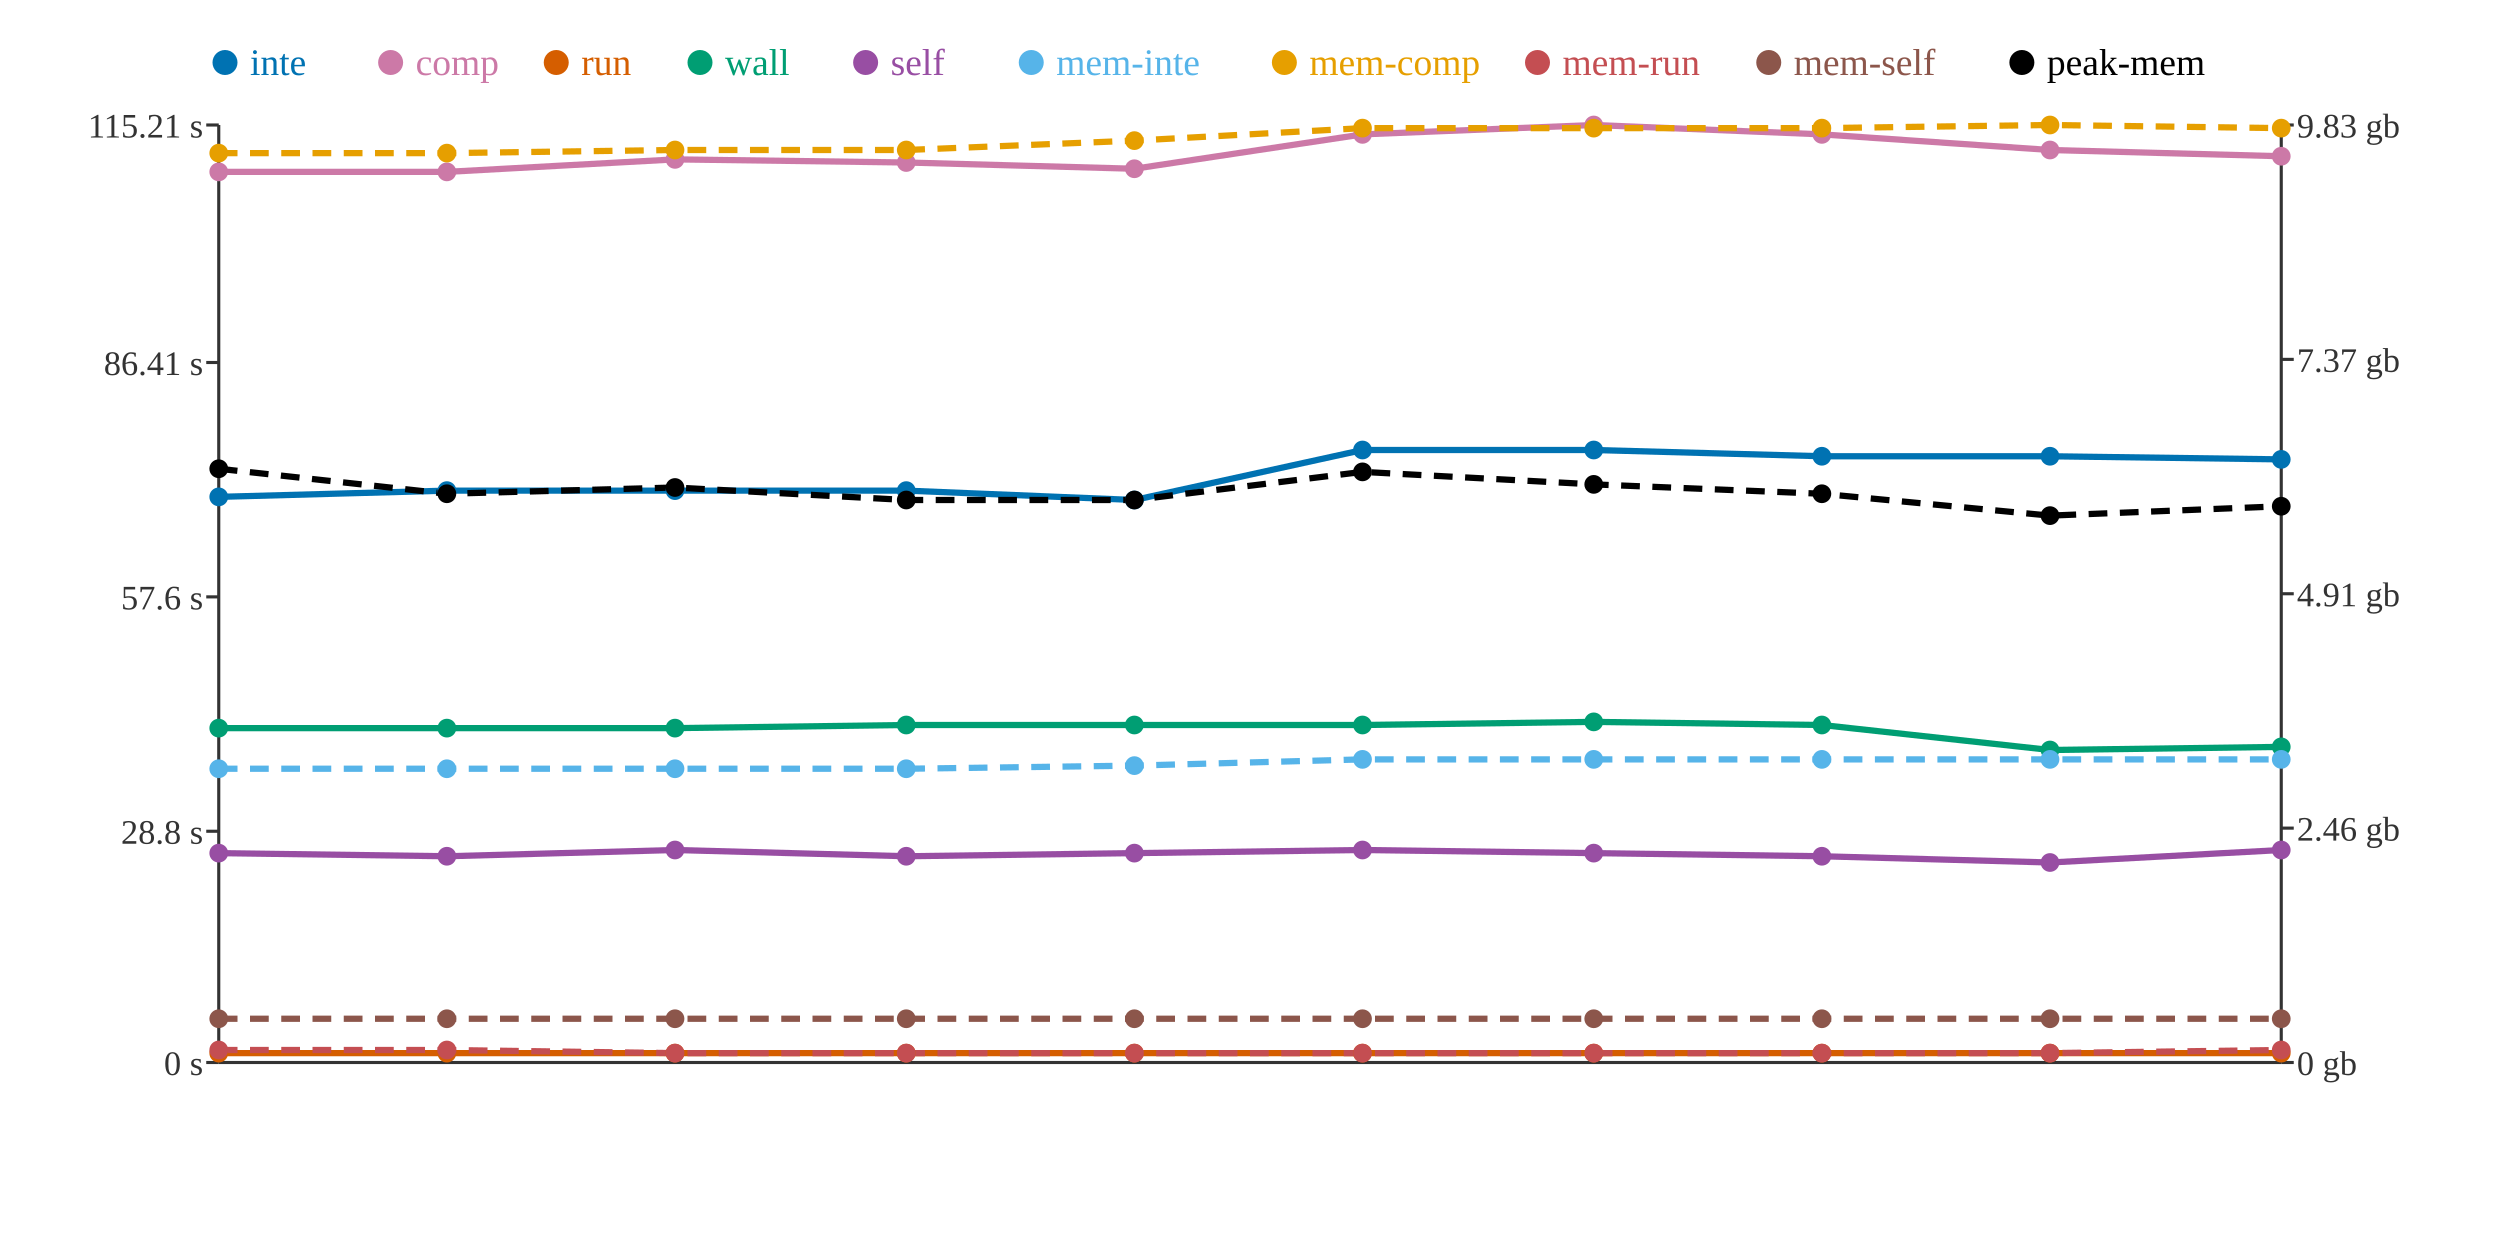
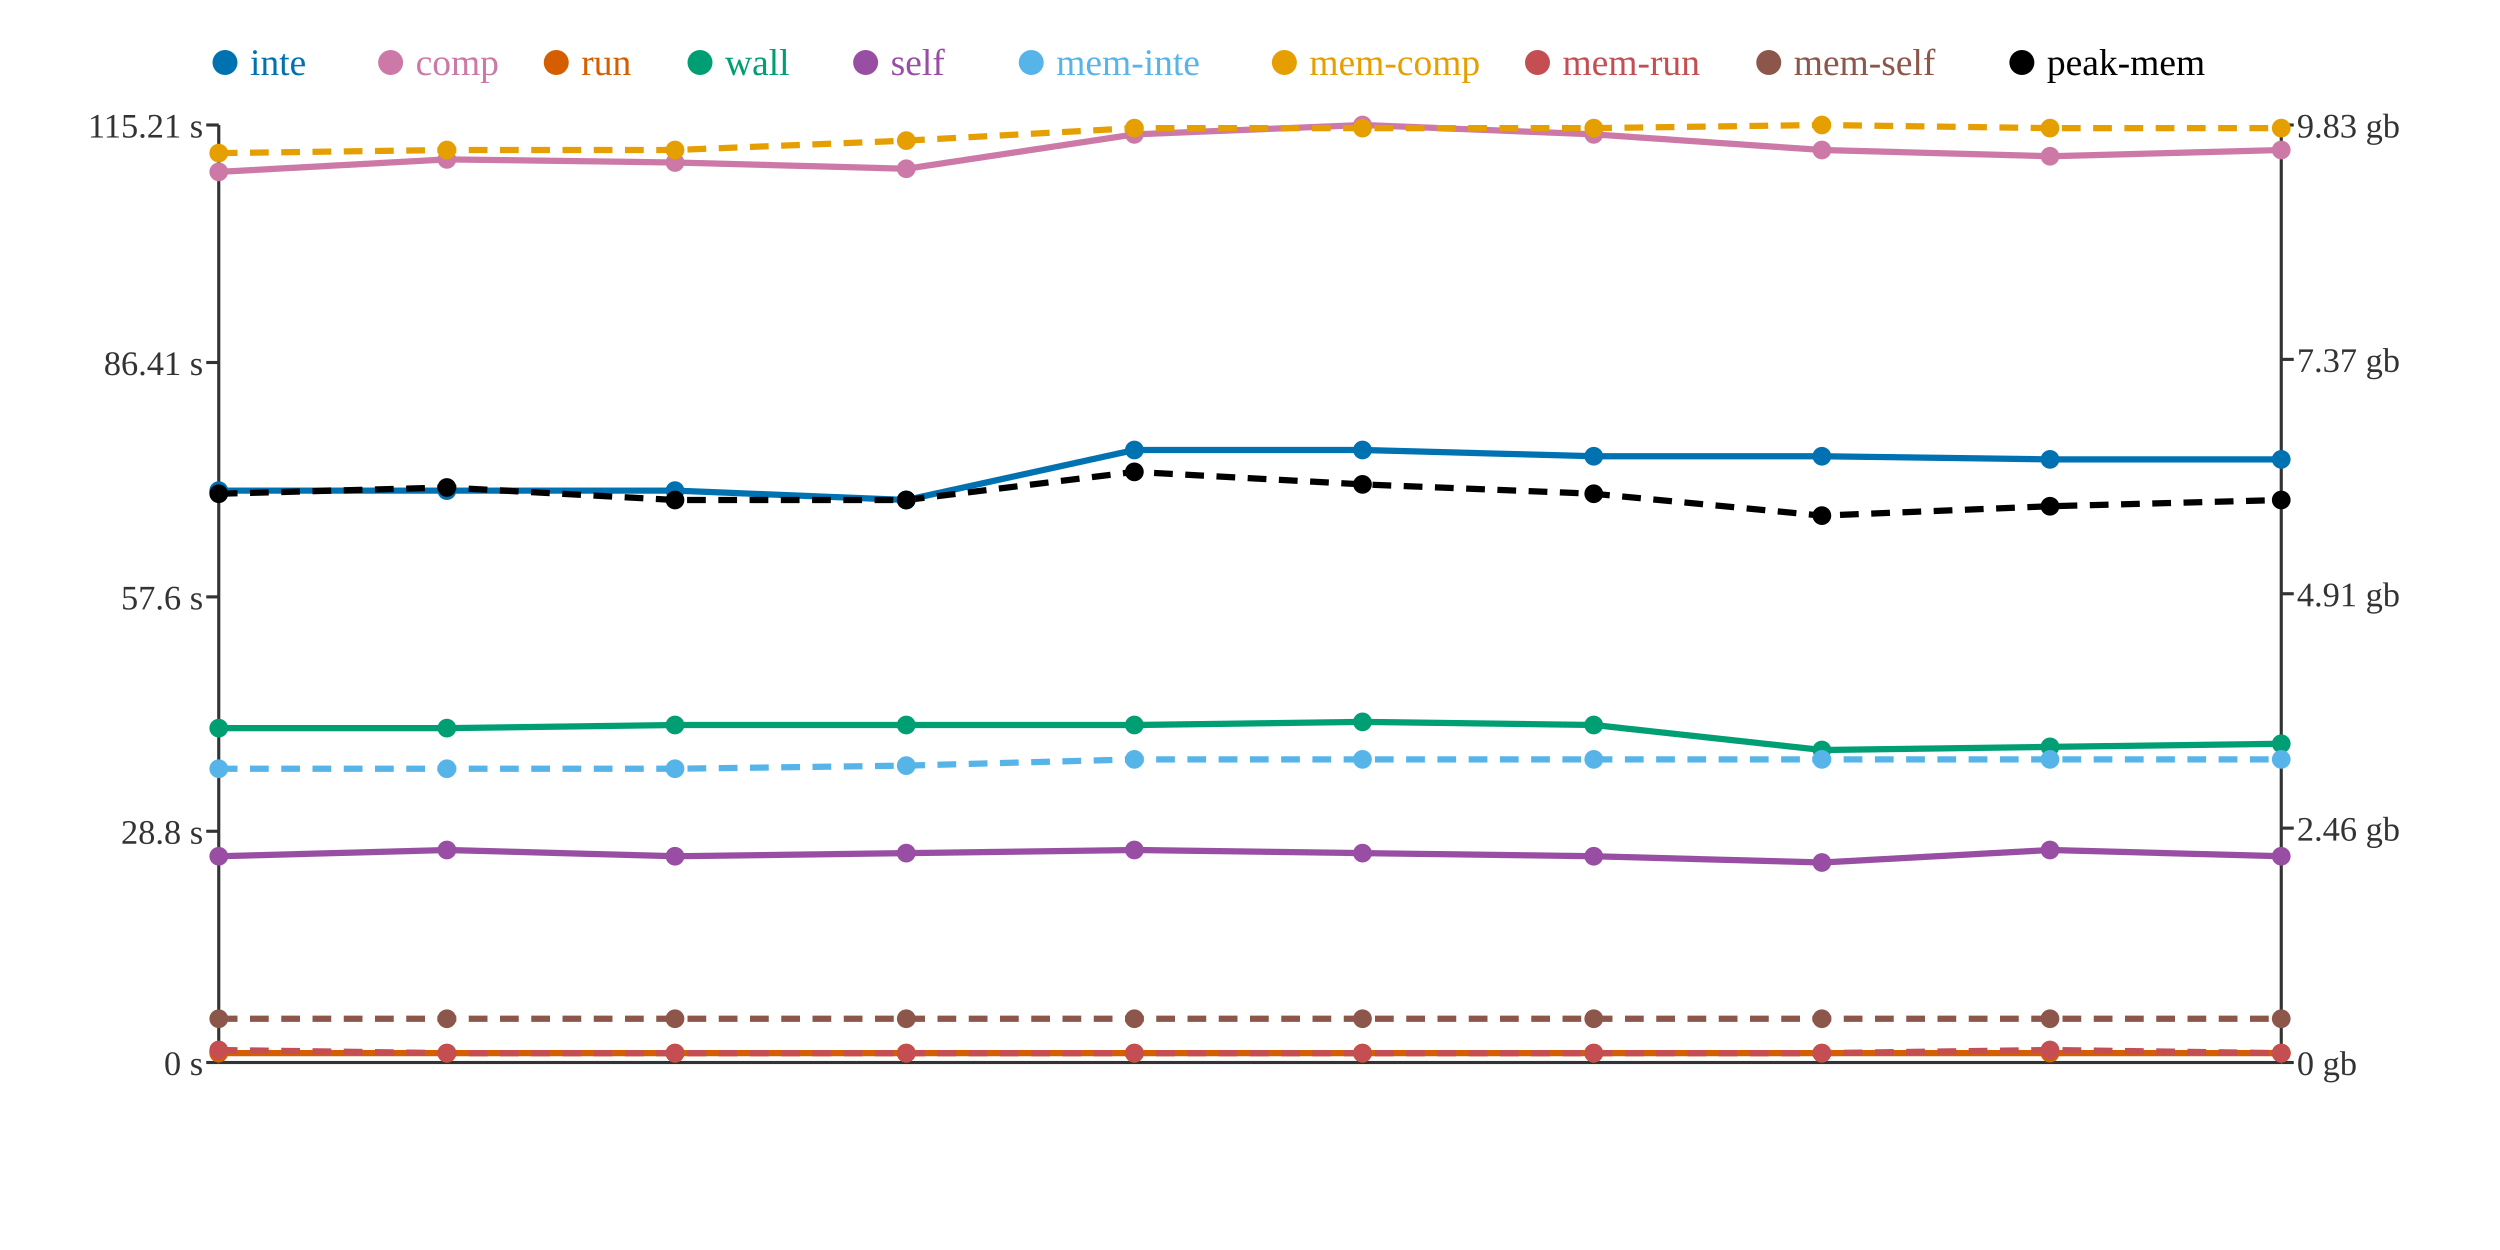
<svg xmlns="http://www.w3.org/2000/svg" width="800" height="400">
  <rect width="800" height="400" fill="white" />
  <line x1="70" y1="40" x2="70" y2="340" stroke="#333" stroke-width="1" />
  <line x1="70" y1="340" x2="730" y2="340" stroke="#333" stroke-width="1" />
  <line x1="730" y1="40" x2="730" y2="340" stroke="#333" stroke-width="1" />
  <line x1="66" y1="340" x2="70" y2="340" stroke="#333" stroke-width="1" />
  <text x="65" y="344" text-anchor="end" font-size="11" fill="#333">0 s</text>
  <line x1="66" y1="266" x2="70" y2="266" stroke="#333" stroke-width="1" />
  <text x="65" y="270" text-anchor="end" font-size="11" fill="#333">28.8 s</text>
  <line x1="66" y1="191" x2="70" y2="191" stroke="#333" stroke-width="1" />
  <text x="65" y="195" text-anchor="end" font-size="11" fill="#333">57.6 s</text>
  <line x1="66" y1="116" x2="70" y2="116" stroke="#333" stroke-width="1" />
  <text x="65" y="120" text-anchor="end" font-size="11" fill="#333">86.41 s</text>
  <line x1="66" y1="40" x2="70" y2="40" stroke="#333" stroke-width="1" />
  <text x="65" y="44" text-anchor="end" font-size="11" fill="#333">115.21 s</text>
  <line x1="730" y1="340" x2="734" y2="340" stroke="#333" stroke-width="1" />
  <text x="735" y="344" text-anchor="start" font-size="11" fill="#333">0 gb</text>
  <line x1="730" y1="265" x2="734" y2="265" stroke="#333" stroke-width="1" />
  <text x="735" y="269" text-anchor="start" font-size="11" fill="#333">2.46 gb</text>
  <line x1="730" y1="190" x2="734" y2="190" stroke="#333" stroke-width="1" />
  <text x="735" y="194" text-anchor="start" font-size="11" fill="#333">4.91 gb</text>
  <line x1="730" y1="115" x2="734" y2="115" stroke="#333" stroke-width="1" />
  <text x="735" y="119" text-anchor="start" font-size="11" fill="#333">7.37 gb</text>
  <line x1="730" y1="40" x2="734" y2="40" stroke="#333" stroke-width="1" />
  <text x="735" y="44" text-anchor="start" font-size="11" fill="#333">9.83 gb</text>
-   <polyline points="70,159 143,157 216,157 290,157 363,160 436,144 510,144 583,146 656,146 730,147" fill="none" stroke="#0072B2" stroke-width="2" />
-   <polyline points="70,55 143,55 216,51 290,52 363,54 436,43 510,40 583,43 656,48 730,50" fill="none" stroke="#CC79A7" stroke-width="2" />
+   <polyline points="70,157 143,157 216,157 290,160 363,144 436,144 510,146 583,146 656,147 730,147" fill="none" stroke="#0072B2" stroke-width="2" />
+   <polyline points="70,55 143,51 216,52 290,54 363,43 436,40 510,43 583,48 656,50 730,48" fill="none" stroke="#CC79A7" stroke-width="2" />
  <polyline points="70,337 143,337 216,337 290,337 363,337 436,337 510,337 583,337 656,337 730,337" fill="none" stroke="#D55E00" stroke-width="2" />
-   <polyline points="70,233 143,233 216,233 290,232 363,232 436,232 510,231 583,232 656,240 730,239" fill="none" stroke="#009E73" stroke-width="2" />
-   <polyline points="70,273 143,274 216,272 290,274 363,273 436,272 510,273 583,274 656,276 730,272" fill="none" stroke="#984EA3" stroke-width="2" />
-   <polyline points="70,246 143,246 216,246 290,246 363,245 436,243 510,243 583,243 656,243 730,243" fill="none" stroke="#56B4E9" stroke-width="2" stroke-dasharray="6 4" />
-   <polyline points="70,49 143,49 216,48 290,48 363,45 436,41 510,41 583,41 656,40 730,41" fill="none" stroke="#E69F00" stroke-width="2" stroke-dasharray="6 4" />
-   <polyline points="70,336 143,336 216,337 290,337 363,337 436,337 510,337 583,337 656,337 730,336" fill="none" stroke="#C44E52" stroke-width="2" stroke-dasharray="6 4" />
+   <polyline points="70,233 143,233 216,232 290,232 363,232 436,231 510,232 583,240 656,239 730,238" fill="none" stroke="#009E73" stroke-width="2" />
+   <polyline points="70,274 143,272 216,274 290,273 363,272 436,273 510,274 583,276 656,272 730,274" fill="none" stroke="#984EA3" stroke-width="2" />
+   <polyline points="70,246 143,246 216,246 290,245 363,243 436,243 510,243 583,243 656,243 730,243" fill="none" stroke="#56B4E9" stroke-width="2" stroke-dasharray="6 4" />
+   <polyline points="70,49 143,48 216,48 290,45 363,41 436,41 510,41 583,40 656,41 730,41" fill="none" stroke="#E69F00" stroke-width="2" stroke-dasharray="6 4" />
+   <polyline points="70,336 143,337 216,337 290,337 363,337 436,337 510,337 583,337 656,336 730,337" fill="none" stroke="#C44E52" stroke-width="2" stroke-dasharray="6 4" />
  <polyline points="70,326 143,326 216,326 290,326 363,326 436,326 510,326 583,326 656,326 730,326" fill="none" stroke="#8C564B" stroke-width="2" stroke-dasharray="6 4" />
-   <polyline points="70,150 143,158 216,156 290,160 363,160 436,151 510,155 583,158 656,165 730,162" fill="none" stroke="#000000" stroke-width="2" stroke-dasharray="6 4" />
-   <circle cx="70" cy="159" r="3" fill="#0072B2" />
+   <polyline points="70,158 143,156 216,160 290,160 363,151 436,155 510,158 583,165 656,162 730,160" fill="none" stroke="#000000" stroke-width="2" stroke-dasharray="6 4" />
+   <circle cx="70" cy="157" r="3" fill="#0072B2" />
  <circle cx="70" cy="55" r="3" fill="#CC79A7" />
  <circle cx="70" cy="337" r="3" fill="#D55E00" />
  <circle cx="70" cy="233" r="3" fill="#009E73" />
-   <circle cx="70" cy="273" r="3" fill="#984EA3" />
+   <circle cx="70" cy="274" r="3" fill="#984EA3" />
  <circle cx="70" cy="246" r="3" fill="#56B4E9" />
  <circle cx="70" cy="49" r="3" fill="#E69F00" />
  <circle cx="70" cy="336" r="3" fill="#C44E52" />
  <circle cx="70" cy="326" r="3" fill="#8C564B" />
-   <circle cx="70" cy="150" r="3" fill="#000000" />
+   <circle cx="70" cy="158" r="3" fill="#000000" />
  <circle cx="143" cy="157" r="3" fill="#0072B2" />
-   <circle cx="143" cy="55" r="3" fill="#CC79A7" />
+   <circle cx="143" cy="51" r="3" fill="#CC79A7" />
  <circle cx="143" cy="337" r="3" fill="#D55E00" />
  <circle cx="143" cy="233" r="3" fill="#009E73" />
-   <circle cx="143" cy="274" r="3" fill="#984EA3" />
+   <circle cx="143" cy="272" r="3" fill="#984EA3" />
  <circle cx="143" cy="246" r="3" fill="#56B4E9" />
-   <circle cx="143" cy="49" r="3" fill="#E69F00" />
-   <circle cx="143" cy="336" r="3" fill="#C44E52" />
+   <circle cx="143" cy="48" r="3" fill="#E69F00" />
+   <circle cx="143" cy="337" r="3" fill="#C44E52" />
  <circle cx="143" cy="326" r="3" fill="#8C564B" />
-   <circle cx="143" cy="158" r="3" fill="#000000" />
+   <circle cx="143" cy="156" r="3" fill="#000000" />
  <circle cx="216" cy="157" r="3" fill="#0072B2" />
-   <circle cx="216" cy="51" r="3" fill="#CC79A7" />
+   <circle cx="216" cy="52" r="3" fill="#CC79A7" />
  <circle cx="216" cy="337" r="3" fill="#D55E00" />
-   <circle cx="216" cy="233" r="3" fill="#009E73" />
-   <circle cx="216" cy="272" r="3" fill="#984EA3" />
+   <circle cx="216" cy="232" r="3" fill="#009E73" />
+   <circle cx="216" cy="274" r="3" fill="#984EA3" />
  <circle cx="216" cy="246" r="3" fill="#56B4E9" />
  <circle cx="216" cy="48" r="3" fill="#E69F00" />
  <circle cx="216" cy="337" r="3" fill="#C44E52" />
  <circle cx="216" cy="326" r="3" fill="#8C564B" />
-   <circle cx="216" cy="156" r="3" fill="#000000" />
-   <circle cx="290" cy="157" r="3" fill="#0072B2" />
-   <circle cx="290" cy="52" r="3" fill="#CC79A7" />
+   <circle cx="216" cy="160" r="3" fill="#000000" />
+   <circle cx="290" cy="160" r="3" fill="#0072B2" />
+   <circle cx="290" cy="54" r="3" fill="#CC79A7" />
  <circle cx="290" cy="337" r="3" fill="#D55E00" />
  <circle cx="290" cy="232" r="3" fill="#009E73" />
-   <circle cx="290" cy="274" r="3" fill="#984EA3" />
-   <circle cx="290" cy="246" r="3" fill="#56B4E9" />
-   <circle cx="290" cy="48" r="3" fill="#E69F00" />
+   <circle cx="290" cy="273" r="3" fill="#984EA3" />
+   <circle cx="290" cy="245" r="3" fill="#56B4E9" />
+   <circle cx="290" cy="45" r="3" fill="#E69F00" />
  <circle cx="290" cy="337" r="3" fill="#C44E52" />
  <circle cx="290" cy="326" r="3" fill="#8C564B" />
  <circle cx="290" cy="160" r="3" fill="#000000" />
-   <circle cx="363" cy="160" r="3" fill="#0072B2" />
-   <circle cx="363" cy="54" r="3" fill="#CC79A7" />
+   <circle cx="363" cy="144" r="3" fill="#0072B2" />
+   <circle cx="363" cy="43" r="3" fill="#CC79A7" />
  <circle cx="363" cy="337" r="3" fill="#D55E00" />
  <circle cx="363" cy="232" r="3" fill="#009E73" />
-   <circle cx="363" cy="273" r="3" fill="#984EA3" />
-   <circle cx="363" cy="245" r="3" fill="#56B4E9" />
-   <circle cx="363" cy="45" r="3" fill="#E69F00" />
+   <circle cx="363" cy="272" r="3" fill="#984EA3" />
+   <circle cx="363" cy="243" r="3" fill="#56B4E9" />
+   <circle cx="363" cy="41" r="3" fill="#E69F00" />
  <circle cx="363" cy="337" r="3" fill="#C44E52" />
  <circle cx="363" cy="326" r="3" fill="#8C564B" />
-   <circle cx="363" cy="160" r="3" fill="#000000" />
+   <circle cx="363" cy="151" r="3" fill="#000000" />
  <circle cx="436" cy="144" r="3" fill="#0072B2" />
-   <circle cx="436" cy="43" r="3" fill="#CC79A7" />
+   <circle cx="436" cy="40" r="3" fill="#CC79A7" />
  <circle cx="436" cy="337" r="3" fill="#D55E00" />
-   <circle cx="436" cy="232" r="3" fill="#009E73" />
-   <circle cx="436" cy="272" r="3" fill="#984EA3" />
+   <circle cx="436" cy="231" r="3" fill="#009E73" />
+   <circle cx="436" cy="273" r="3" fill="#984EA3" />
  <circle cx="436" cy="243" r="3" fill="#56B4E9" />
  <circle cx="436" cy="41" r="3" fill="#E69F00" />
  <circle cx="436" cy="337" r="3" fill="#C44E52" />
  <circle cx="436" cy="326" r="3" fill="#8C564B" />
-   <circle cx="436" cy="151" r="3" fill="#000000" />
-   <circle cx="510" cy="144" r="3" fill="#0072B2" />
-   <circle cx="510" cy="40" r="3" fill="#CC79A7" />
+   <circle cx="436" cy="155" r="3" fill="#000000" />
+   <circle cx="510" cy="146" r="3" fill="#0072B2" />
+   <circle cx="510" cy="43" r="3" fill="#CC79A7" />
  <circle cx="510" cy="337" r="3" fill="#D55E00" />
-   <circle cx="510" cy="231" r="3" fill="#009E73" />
-   <circle cx="510" cy="273" r="3" fill="#984EA3" />
+   <circle cx="510" cy="232" r="3" fill="#009E73" />
+   <circle cx="510" cy="274" r="3" fill="#984EA3" />
  <circle cx="510" cy="243" r="3" fill="#56B4E9" />
  <circle cx="510" cy="41" r="3" fill="#E69F00" />
  <circle cx="510" cy="337" r="3" fill="#C44E52" />
  <circle cx="510" cy="326" r="3" fill="#8C564B" />
-   <circle cx="510" cy="155" r="3" fill="#000000" />
+   <circle cx="510" cy="158" r="3" fill="#000000" />
  <circle cx="583" cy="146" r="3" fill="#0072B2" />
-   <circle cx="583" cy="43" r="3" fill="#CC79A7" />
+   <circle cx="583" cy="48" r="3" fill="#CC79A7" />
  <circle cx="583" cy="337" r="3" fill="#D55E00" />
-   <circle cx="583" cy="232" r="3" fill="#009E73" />
-   <circle cx="583" cy="274" r="3" fill="#984EA3" />
+   <circle cx="583" cy="240" r="3" fill="#009E73" />
+   <circle cx="583" cy="276" r="3" fill="#984EA3" />
  <circle cx="583" cy="243" r="3" fill="#56B4E9" />
-   <circle cx="583" cy="41" r="3" fill="#E69F00" />
+   <circle cx="583" cy="40" r="3" fill="#E69F00" />
  <circle cx="583" cy="337" r="3" fill="#C44E52" />
  <circle cx="583" cy="326" r="3" fill="#8C564B" />
-   <circle cx="583" cy="158" r="3" fill="#000000" />
-   <circle cx="656" cy="146" r="3" fill="#0072B2" />
-   <circle cx="656" cy="48" r="3" fill="#CC79A7" />
+   <circle cx="583" cy="165" r="3" fill="#000000" />
+   <circle cx="656" cy="147" r="3" fill="#0072B2" />
+   <circle cx="656" cy="50" r="3" fill="#CC79A7" />
  <circle cx="656" cy="337" r="3" fill="#D55E00" />
-   <circle cx="656" cy="240" r="3" fill="#009E73" />
-   <circle cx="656" cy="276" r="3" fill="#984EA3" />
+   <circle cx="656" cy="239" r="3" fill="#009E73" />
+   <circle cx="656" cy="272" r="3" fill="#984EA3" />
  <circle cx="656" cy="243" r="3" fill="#56B4E9" />
-   <circle cx="656" cy="40" r="3" fill="#E69F00" />
-   <circle cx="656" cy="337" r="3" fill="#C44E52" />
+   <circle cx="656" cy="41" r="3" fill="#E69F00" />
+   <circle cx="656" cy="336" r="3" fill="#C44E52" />
  <circle cx="656" cy="326" r="3" fill="#8C564B" />
-   <circle cx="656" cy="165" r="3" fill="#000000" />
+   <circle cx="656" cy="162" r="3" fill="#000000" />
  <circle cx="730" cy="147" r="3" fill="#0072B2" />
-   <circle cx="730" cy="50" r="3" fill="#CC79A7" />
+   <circle cx="730" cy="48" r="3" fill="#CC79A7" />
  <circle cx="730" cy="337" r="3" fill="#D55E00" />
-   <circle cx="730" cy="239" r="3" fill="#009E73" />
-   <circle cx="730" cy="272" r="3" fill="#984EA3" />
+   <circle cx="730" cy="238" r="3" fill="#009E73" />
+   <circle cx="730" cy="274" r="3" fill="#984EA3" />
  <circle cx="730" cy="243" r="3" fill="#56B4E9" />
  <circle cx="730" cy="41" r="3" fill="#E69F00" />
-   <circle cx="730" cy="336" r="3" fill="#C44E52" />
+   <circle cx="730" cy="337" r="3" fill="#C44E52" />
  <circle cx="730" cy="326" r="3" fill="#8C564B" />
-   <circle cx="730" cy="162" r="3" fill="#000000" />
+   <circle cx="730" cy="160" r="3" fill="#000000" />
  <circle cx="72" cy="20" r="4" fill="#0072B2" />
  <text x="80" y="24" text-anchor="start" font-size="12" fill="#0072B2">inte</text>
  <circle cx="125" cy="20" r="4" fill="#CC79A7" />
  <text x="133" y="24" text-anchor="start" font-size="12" fill="#CC79A7">comp</text>
  <circle cx="178" cy="20" r="4" fill="#D55E00" />
  <text x="186" y="24" text-anchor="start" font-size="12" fill="#D55E00">run</text>
  <circle cx="224" cy="20" r="4" fill="#009E73" />
  <text x="232" y="24" text-anchor="start" font-size="12" fill="#009E73">wall</text>
  <circle cx="277" cy="20" r="4" fill="#984EA3" />
  <text x="285" y="24" text-anchor="start" font-size="12" fill="#984EA3">self</text>
  <circle cx="330" cy="20" r="4" fill="#56B4E9" />
  <text x="338" y="24" text-anchor="start" font-size="12" fill="#56B4E9">mem-inte</text>
  <circle cx="411" cy="20" r="4" fill="#E69F00" />
  <text x="419" y="24" text-anchor="start" font-size="12" fill="#E69F00">mem-comp</text>
  <circle cx="492" cy="20" r="4" fill="#C44E52" />
  <text x="500" y="24" text-anchor="start" font-size="12" fill="#C44E52">mem-run</text>
  <circle cx="566" cy="20" r="4" fill="#8C564B" />
  <text x="574" y="24" text-anchor="start" font-size="12" fill="#8C564B">mem-self</text>
  <circle cx="647" cy="20" r="4" fill="#000000" />
  <text x="655" y="24" text-anchor="start" font-size="12" fill="#000000">peak-mem</text>
</svg>
